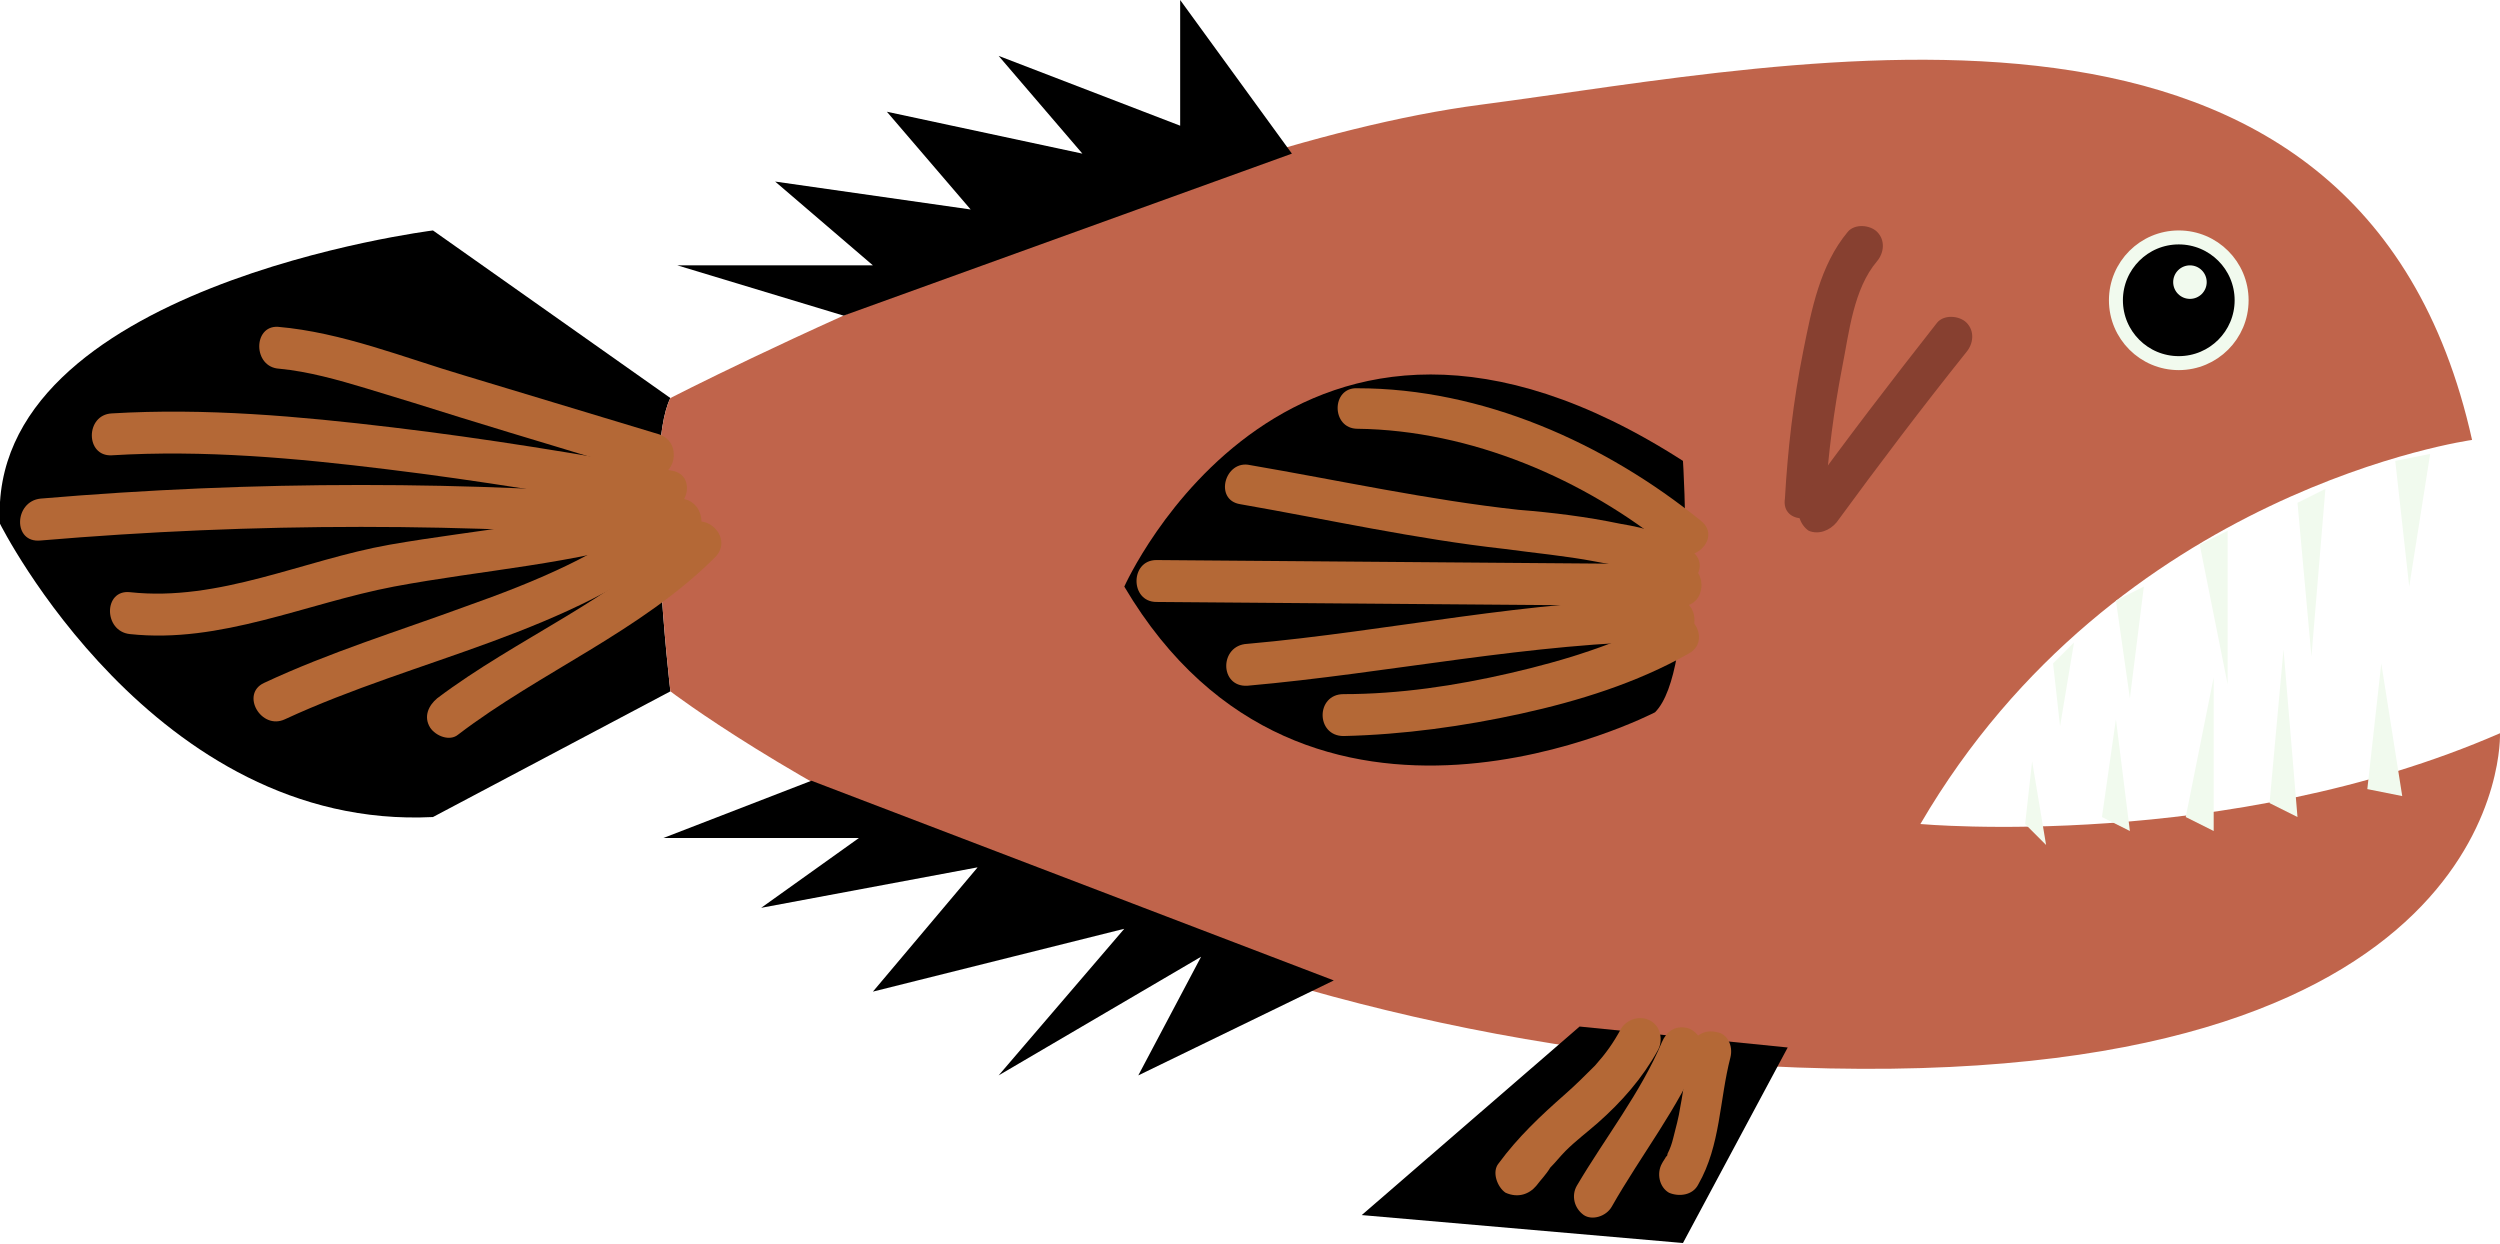
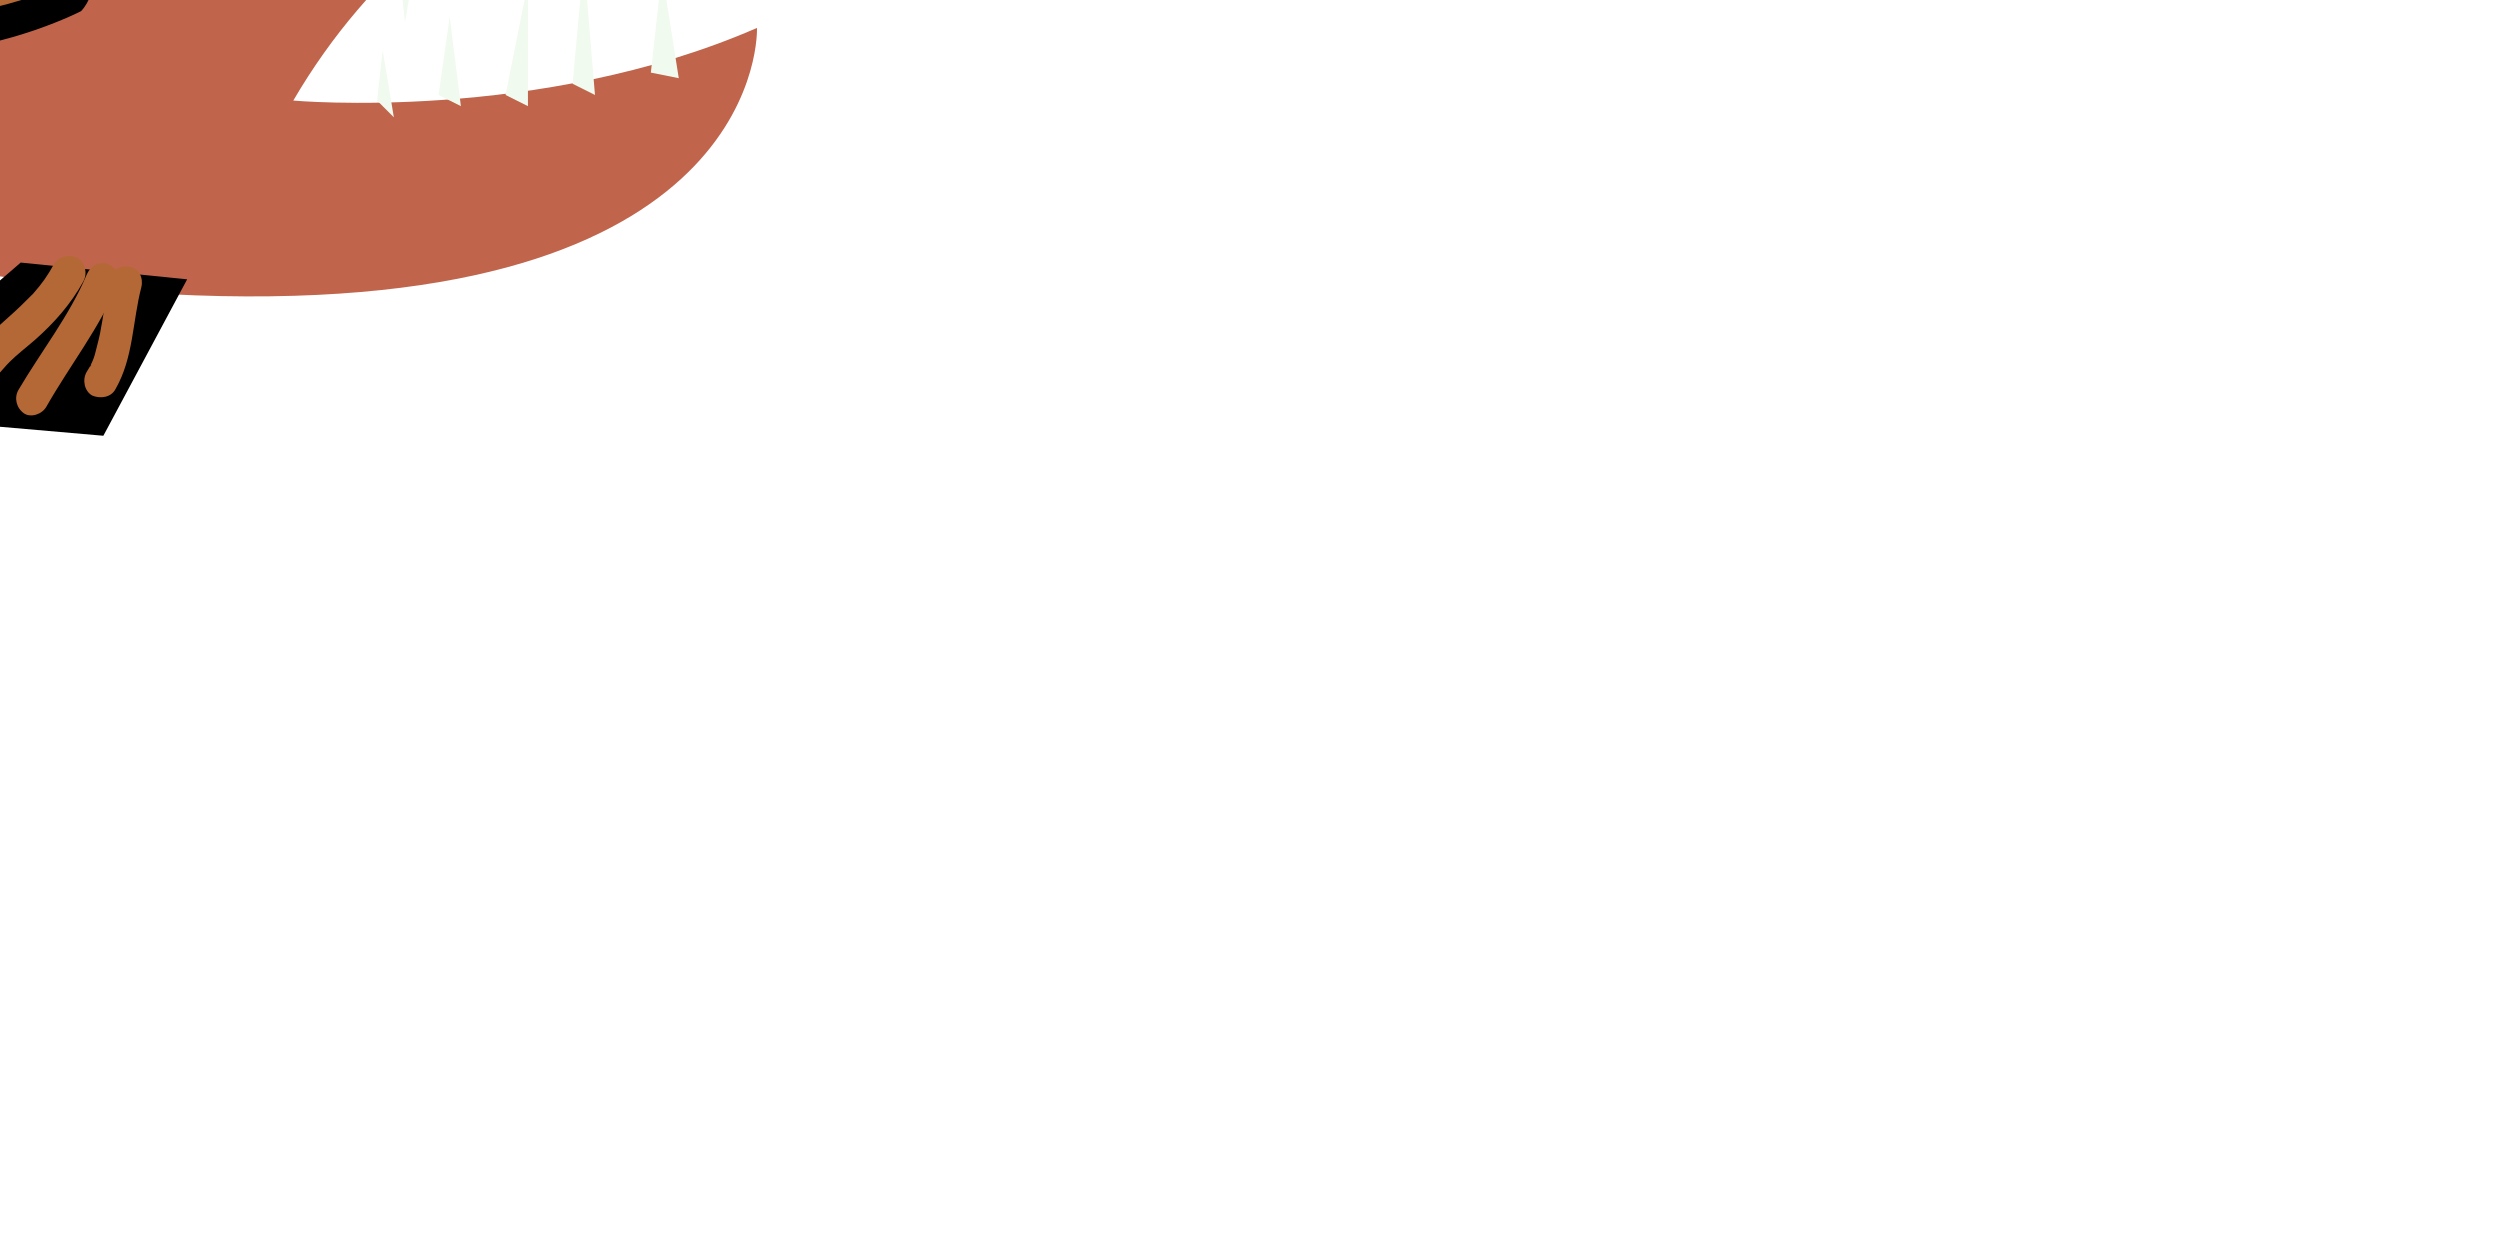
<svg xmlns="http://www.w3.org/2000/svg" width="179" height="89" overflow="visible">
-   <path fill="e0894f" d="M48 28.5l-17-12s-32 4-31 21c0 0 11 22 31 21l17-9s-2-17 0-21z" />
-   <path d="M179 52.5s1 25-48 24-83-27-83-27-2-17 0-21c0 0 35-18 58-21s63-12 71 24c0 0-25.5 3.5-39.5 27.5 0 0 22 2 41.5-6.5z" fill="#c0644b" />
-   <path fill="e0894f" d="M120.5 33s1 15-2 18c0 0-25 13-38-9 0 0 12-27 40-9zM60.4 22.6L48.5 19h14l-7-6 14 2-6-7 14 3-6-7 13 5V0l8 11zM58.1 55.9L47.5 60h14l-7 5L70 62.1 62.5 71l18-4.5-9 10.5L86 68.5 81.5 77l14-6.8zM113.1 73.5L97.5 87l23 2 7.5-14z" />
-   <path fill="#f1faee" d="M169.5 56.5l1-9L172 57M162.5 57.5l1-11 1 12M156.5 58.5l2-10v11M150.5 58.5l1-7 1 8M145 59l.5-4.5 1 6M171.5 33l1 9 1.5-9.5M164.5 36l1 11 1-12M157.5 39l2 10V38M151.5 43l1 7 1-8M147 47.5l.5 4.5 1-6" />
-   <circle cx="156" cy="21.5" r="4.5" stroke="#f1faee" stroke-miterlimit="10" />
-   <circle fill="#f1faee" cx="156.8" cy="20.2" r="1.2" />
-   <path fill="#b46836" d="M96.2 52.7c4.3-.1 8.6-.7 12.7-1.6 4.1-.9 8.3-2.2 12-4.3 1.7-.9.2-3.5-1.5-2.6-3.5 1.9-7.4 3.1-11.3 4-3.9.9-7.9 1.5-11.9 1.5-2 0-2 3 0 3z" />
-   <path fill="#b46836" d="M89.3 49.1c10.2-.9 20.3-3.1 30.6-3.2 1.9 0 1.9-3 0-3-10.3 0-20.4 2.3-30.6 3.2-2 .1-2 3.1 0 3z" />
-   <path fill="#b46836" d="M82.8 43.1l37.6.3c1.9 0 1.9-3 0-3l-37.6-.3c-1.9 0-1.9 3 0 3z" />
-   <path fill="#b46836" d="M88.8 36.1c6.3 1.1 12.6 2.5 18.9 3.2 2.2.3 4.4.5 6.5.9 1.5.3 3.9.6 4.9 1.4 1.4 1.3 3.6-.8 2.1-2.1-1.4-1.2-3.4-1.7-5.2-2-2.4-.5-4.8-.8-7.3-1-6.4-.7-12.8-2.1-19.2-3.2-1.8-.4-2.6 2.5-.7 2.8z" />
-   <path fill="#b46836" d="M97.2 30.7c8.1.1 16.3 3.6 22.5 8.7 1.5 1.2 3.6-.9 2.1-2.1-6.9-5.6-15.7-9.5-24.6-9.5-1.9-.1-1.9 2.9 0 2.9zM2.9 38.7c15.3-1.3 30.6-1.3 45.9 0 1.9.2 1.9-2.8 0-3-15.3-1.3-30.6-1.3-45.9 0-1.9.2-2 3.2 0 3z" />
-   <path fill="#b46836" d="M8 32.6c6.6-.4 13.2.2 19.7 1 6.6.8 13.1 1.9 19.6 3 1.9.3 2.7-2.6.8-2.9-6.6-1.2-13.3-2.3-20-3.1-6.7-.8-13.4-1.4-20.1-1-1.9.1-1.9 3.1 0 3z" />
-   <path fill="#b46836" d="M20 26.4c2.1.2 4.2.8 6.2 1.4 2.3.7 4.6 1.4 6.8 2.1 4.5 1.4 9 2.7 13.4 4.1 1.9.6 2.6-2.3.8-2.9-4.6-1.4-9.3-2.8-13.9-4.2-4.4-1.3-8.8-3.1-13.4-3.5-1.8-.1-1.8 2.9.1 3zM9.3 45.4c6.5.7 12.6-2.2 18.9-3.4 6.4-1.2 12.9-1.6 19.2-3.6 1.8-.6 1-3.5-.8-2.9-6.1 2-12.4 2.4-18.7 3.5-6.2 1.1-12.2 4.1-18.6 3.4-1.9-.2-1.9 2.8 0 3z" />
-   <path fill="#b46836" d="M20.4 51.5c9.5-4.4 20.4-6.1 28.7-12.9 1.5-1.2-.6-3.3-2.1-2.1-3.9 3.2-8.8 5.2-13.6 6.9-4.9 1.8-9.8 3.3-14.5 5.5-1.7.8-.2 3.4 1.5 2.6z" />
-   <path fill="#b46836" d="M32.8 52.6c5.9-4.5 13.1-7.4 18.4-12.7 1.4-1.4-.8-3.5-2.1-2.1C44 42.9 37 45.7 31.3 50c-.6.5-1 1.3-.5 2.1.4.6 1.4 1 2 .5zM110 84.9c.3-.4.7-.8 1-1.3.4-.4.7-.8 1.1-1.2.7-.7 1.5-1.3 2.3-2 1.7-1.5 3.2-3.2 4.3-5.2.4-.7.2-1.7-.5-2.1-.7-.4-1.6-.2-2.1.5-.6 1.1-1.1 1.8-1.9 2.7-.7.7-1.4 1.4-2.2 2.1-1.7 1.5-3.3 3-4.7 4.9-.5.6-.1 1.7.5 2.1.9.4 1.7.1 2.2-.5z" />
-   <path fill="#b46836" d="M115.4 86.4c2.1-3.7 4.8-7.1 6.4-11 .3-.8-.3-1.6-1-1.8-.9-.2-1.5.3-1.8 1-1.5 3.6-4.1 6.9-6.1 10.3-.4.7-.2 1.6.5 2.1.6.4 1.6.1 2-.6z" />
-   <path fill="#b46836" d="M121.6 84.8c1.6-2.8 1.5-6 2.3-9.1.2-.8-.2-1.7-1-1.8-.8-.2-1.6.2-1.8 1-.4 1.4-.5 2.9-.8 4.4-.1.7-.3 1.4-.5 2.2-.1.4-.2.7-.4 1.1 0 0-.1.3 0 .1.1-.2 0 .1-.1.1-.1.2-.2.3-.3.5-.4.7-.2 1.7.5 2.1.7.3 1.7.2 2.1-.6z" />
-   <path fill="#874030" d="M130.7 35.6c.2-3.1.6-6.2 1.2-9.3.5-2.5.8-5.6 2.5-7.6.5-.6.6-1.5 0-2.1-.5-.5-1.6-.6-2.1 0-2 2.4-2.6 5.6-3.2 8.6-.7 3.5-1.1 7-1.3 10.5-.3 1.9 2.7 1.9 2.9-.1z" />
-   <path fill="#874030" d="M131.5 37.4c3-4.1 6.1-8.2 9.3-12.2.5-.6.6-1.5 0-2.1-.5-.5-1.6-.6-2.1 0-3.3 4.2-6.6 8.5-9.7 12.8-.5.7-.1 1.7.5 2.1.7.3 1.5 0 2-.6z" />
+   <g transform="translate(-89, -40) scale(0.8)">
+     <path fill="e0894f" d="M48 28.5l-17-12s-32 4-31 21c0 0 11 22 31 21l17-9s-2-17 0-21z" />
+     <path d="M179 52.5s1 25-48 24-83-27-83-27-2-17 0-21c0 0 35-18 58-21s63-12 71 24c0 0-25.5 3.5-39.5 27.5 0 0 22 2 41.5-6.5z" fill="#c0644b" />
+     <path fill="e0894f" d="M120.5 33s1 15-2 18c0 0-25 13-38-9 0 0 12-27 40-9zM60.4 22.6L48.5 19h14l-7-6 14 2-6-7 14 3-6-7 13 5V0l8 11zM58.1 55.9L47.5 60h14l-7 5L70 62.1 62.5 71l18-4.5-9 10.5L86 68.5 81.5 77l14-6.8zM113.1 73.5L97.5 87l23 2 7.5-14z" />
+     <path fill="#f1faee" d="M169.5 56.5l1-9L172 57M162.5 57.5l1-11 1 12M156.5 58.5l2-10v11M150.5 58.5l1-7 1 8M145 59l.5-4.5 1 6M171.5 33l1 9 1.5-9.5M164.5 36l1 11 1-12M157.5 39l2 10V38M151.5 43l1 7 1-8M147 47.5l.5 4.5 1-6" />
+     <circle cx="156" cy="21.5" r="4.5" stroke="#f1faee" stroke-miterlimit="10" />
+     <circle fill="#f1faee" cx="156.8" cy="20.2" r="1.2" />
+     <path fill="#b46836" d="M96.2 52.7c4.3-.1 8.6-.7 12.7-1.6 4.1-.9 8.3-2.2 12-4.3 1.7-.9.2-3.5-1.5-2.6-3.5 1.9-7.4 3.1-11.3 4-3.9.9-7.9 1.5-11.9 1.5-2 0-2 3 0 3z" />
+     <path fill="#b46836" d="M89.3 49.1c10.2-.9 20.3-3.1 30.6-3.2 1.9 0 1.9-3 0-3-10.3 0-20.4 2.3-30.6 3.2-2 .1-2 3.1 0 3z" />
+     <path fill="#b46836" d="M82.8 43.1l37.6.3c1.9 0 1.9-3 0-3l-37.6-.3c-1.9 0-1.9 3 0 3z" />
+     <path fill="#b46836" d="M88.8 36.1c6.3 1.1 12.6 2.5 18.9 3.2 2.2.3 4.4.5 6.5.9 1.5.3 3.9.6 4.9 1.4 1.4 1.3 3.6-.8 2.1-2.1-1.4-1.2-3.4-1.7-5.2-2-2.4-.5-4.8-.8-7.3-1-6.4-.7-12.8-2.1-19.2-3.2-1.8-.4-2.6 2.5-.7 2.8z" />
+     <path fill="#b46836" d="M97.2 30.7c8.1.1 16.3 3.6 22.5 8.7 1.5 1.2 3.6-.9 2.1-2.1-6.9-5.6-15.7-9.5-24.6-9.5-1.9-.1-1.9 2.9 0 2.9zM2.9 38.7c15.3-1.3 30.6-1.3 45.9 0 1.9.2 1.9-2.8 0-3-15.3-1.3-30.6-1.3-45.9 0-1.9.2-2 3.2 0 3z" />
+     <path fill="#b46836" d="M8 32.6c6.6-.4 13.2.2 19.7 1 6.6.8 13.1 1.9 19.6 3 1.9.3 2.7-2.6.8-2.9-6.6-1.2-13.3-2.3-20-3.1-6.7-.8-13.4-1.4-20.1-1-1.9.1-1.9 3.1 0 3z" />
+     <path fill="#b46836" d="M20 26.4c2.1.2 4.2.8 6.2 1.4 2.3.7 4.6 1.4 6.8 2.1 4.5 1.4 9 2.7 13.4 4.1 1.9.6 2.6-2.3.8-2.9-4.6-1.4-9.3-2.8-13.9-4.2-4.4-1.3-8.8-3.1-13.4-3.5-1.8-.1-1.8 2.9.1 3zM9.3 45.4c6.5.7 12.6-2.2 18.9-3.4 6.4-1.2 12.9-1.6 19.2-3.6 1.8-.6 1-3.5-.8-2.9-6.1 2-12.4 2.4-18.7 3.5-6.2 1.1-12.2 4.1-18.6 3.4-1.9-.2-1.9 2.8 0 3z" />
+     <path fill="#b46836" d="M20.4 51.5c9.5-4.4 20.4-6.1 28.7-12.9 1.5-1.2-.6-3.3-2.1-2.1-3.9 3.2-8.8 5.2-13.6 6.9-4.9 1.8-9.8 3.3-14.5 5.5-1.7.8-.2 3.4 1.5 2.6z" />
+     <path fill="#b46836" d="M32.8 52.6c5.9-4.5 13.1-7.4 18.4-12.7 1.4-1.4-.8-3.5-2.1-2.1C44 42.9 37 45.7 31.3 50c-.6.5-1 1.3-.5 2.1.4.6 1.4 1 2 .5zM110 84.9c.3-.4.7-.8 1-1.3.4-.4.7-.8 1.1-1.2.7-.7 1.5-1.3 2.3-2 1.7-1.5 3.2-3.2 4.3-5.2.4-.7.2-1.7-.5-2.1-.7-.4-1.6-.2-2.1.5-.6 1.1-1.1 1.8-1.9 2.7-.7.7-1.4 1.4-2.2 2.1-1.7 1.5-3.3 3-4.7 4.9-.5.6-.1 1.7.5 2.1.9.4 1.7.1 2.2-.5z" />
+     <path fill="#b46836" d="M115.4 86.4c2.1-3.7 4.8-7.1 6.4-11 .3-.8-.3-1.6-1-1.8-.9-.2-1.5.3-1.8 1-1.5 3.6-4.1 6.9-6.1 10.3-.4.7-.2 1.6.5 2.1.6.4 1.6.1 2-.6z" />
+     <path fill="#b46836" d="M121.6 84.8c1.6-2.8 1.5-6 2.3-9.1.2-.8-.2-1.7-1-1.8-.8-.2-1.6.2-1.8 1-.4 1.4-.5 2.9-.8 4.4-.1.7-.3 1.4-.5 2.2-.1.4-.2.7-.4 1.1 0 0-.1.3 0 .1.1-.2 0 .1-.1.1-.1.2-.2.3-.3.5-.4.7-.2 1.7.5 2.1.7.3 1.7.2 2.1-.6z" />
+     <path fill="#874030" d="M130.7 35.6c.2-3.1.6-6.2 1.2-9.3.5-2.5.8-5.6 2.5-7.6.5-.6.6-1.5 0-2.1-.5-.5-1.6-.6-2.1 0-2 2.4-2.6 5.6-3.2 8.6-.7 3.5-1.1 7-1.3 10.5-.3 1.9 2.7 1.9 2.9-.1z" />
+     <path fill="#874030" d="M131.5 37.4c3-4.1 6.1-8.2 9.3-12.2.5-.6.6-1.5 0-2.1-.5-.5-1.6-.6-2.1 0-3.3 4.2-6.6 8.5-9.7 12.8-.5.7-.1 1.7.5 2.1.7.3 1.5 0 2-.6z" />
+   </g>
</svg>
